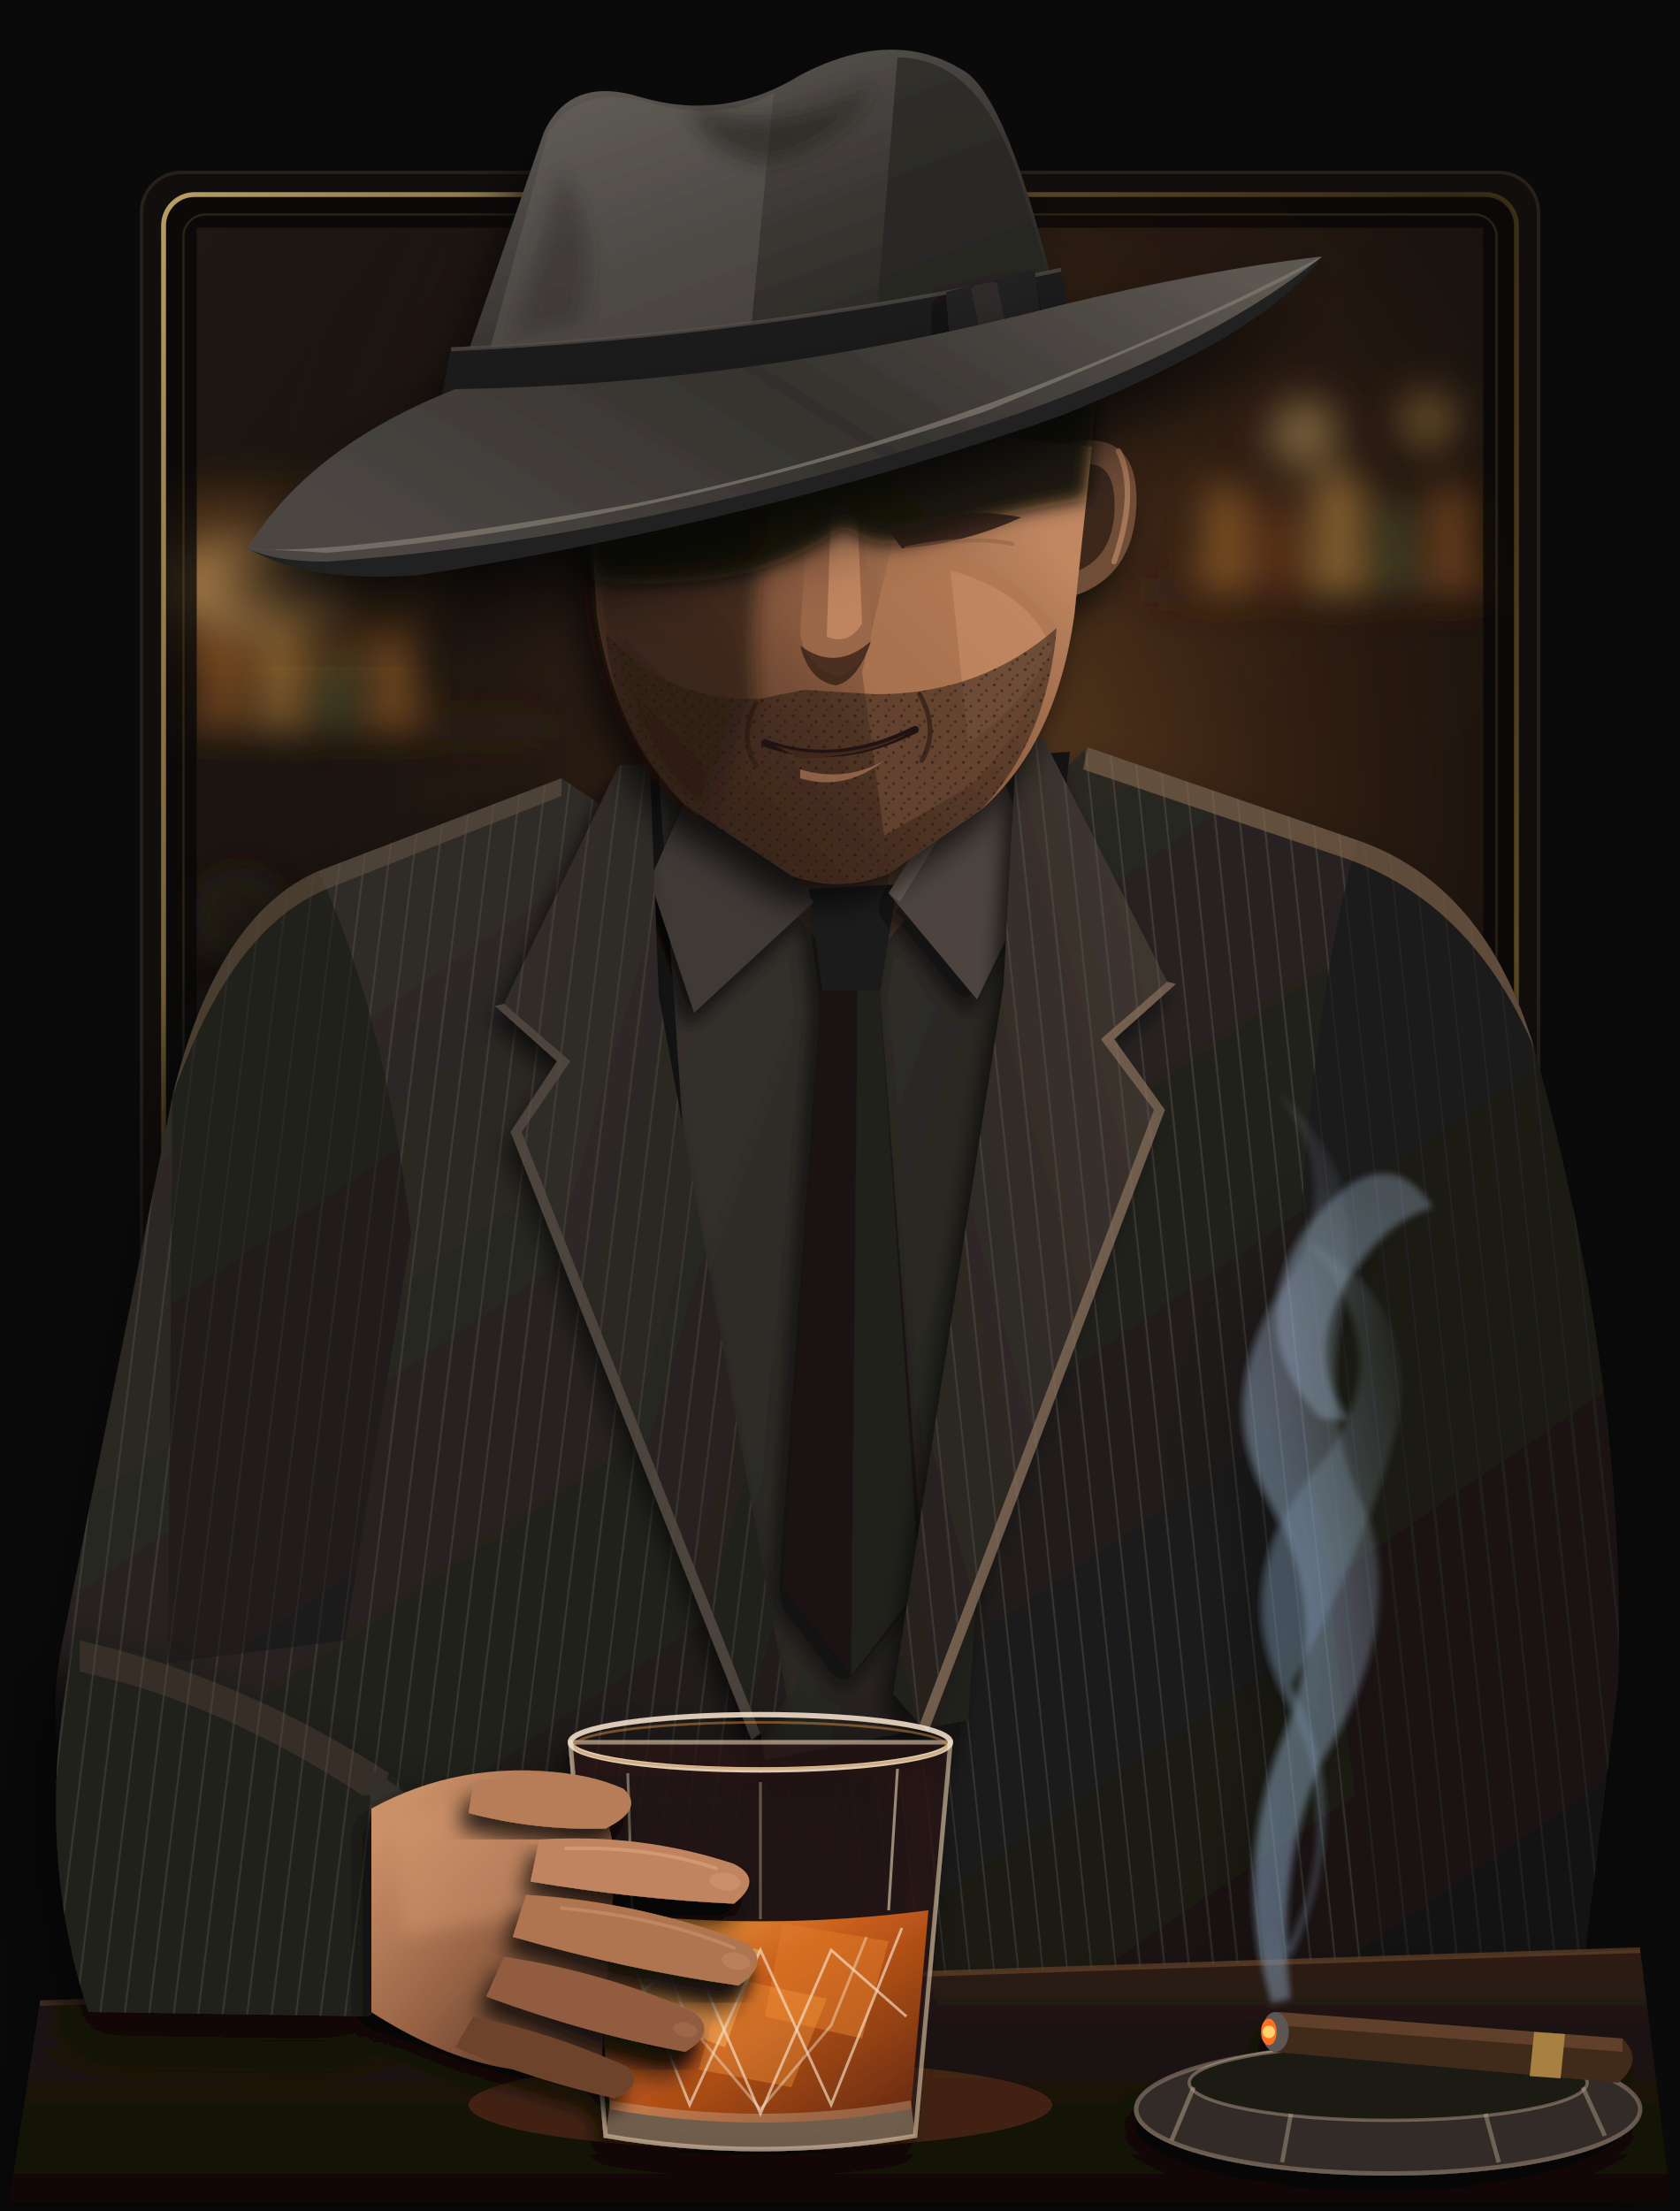
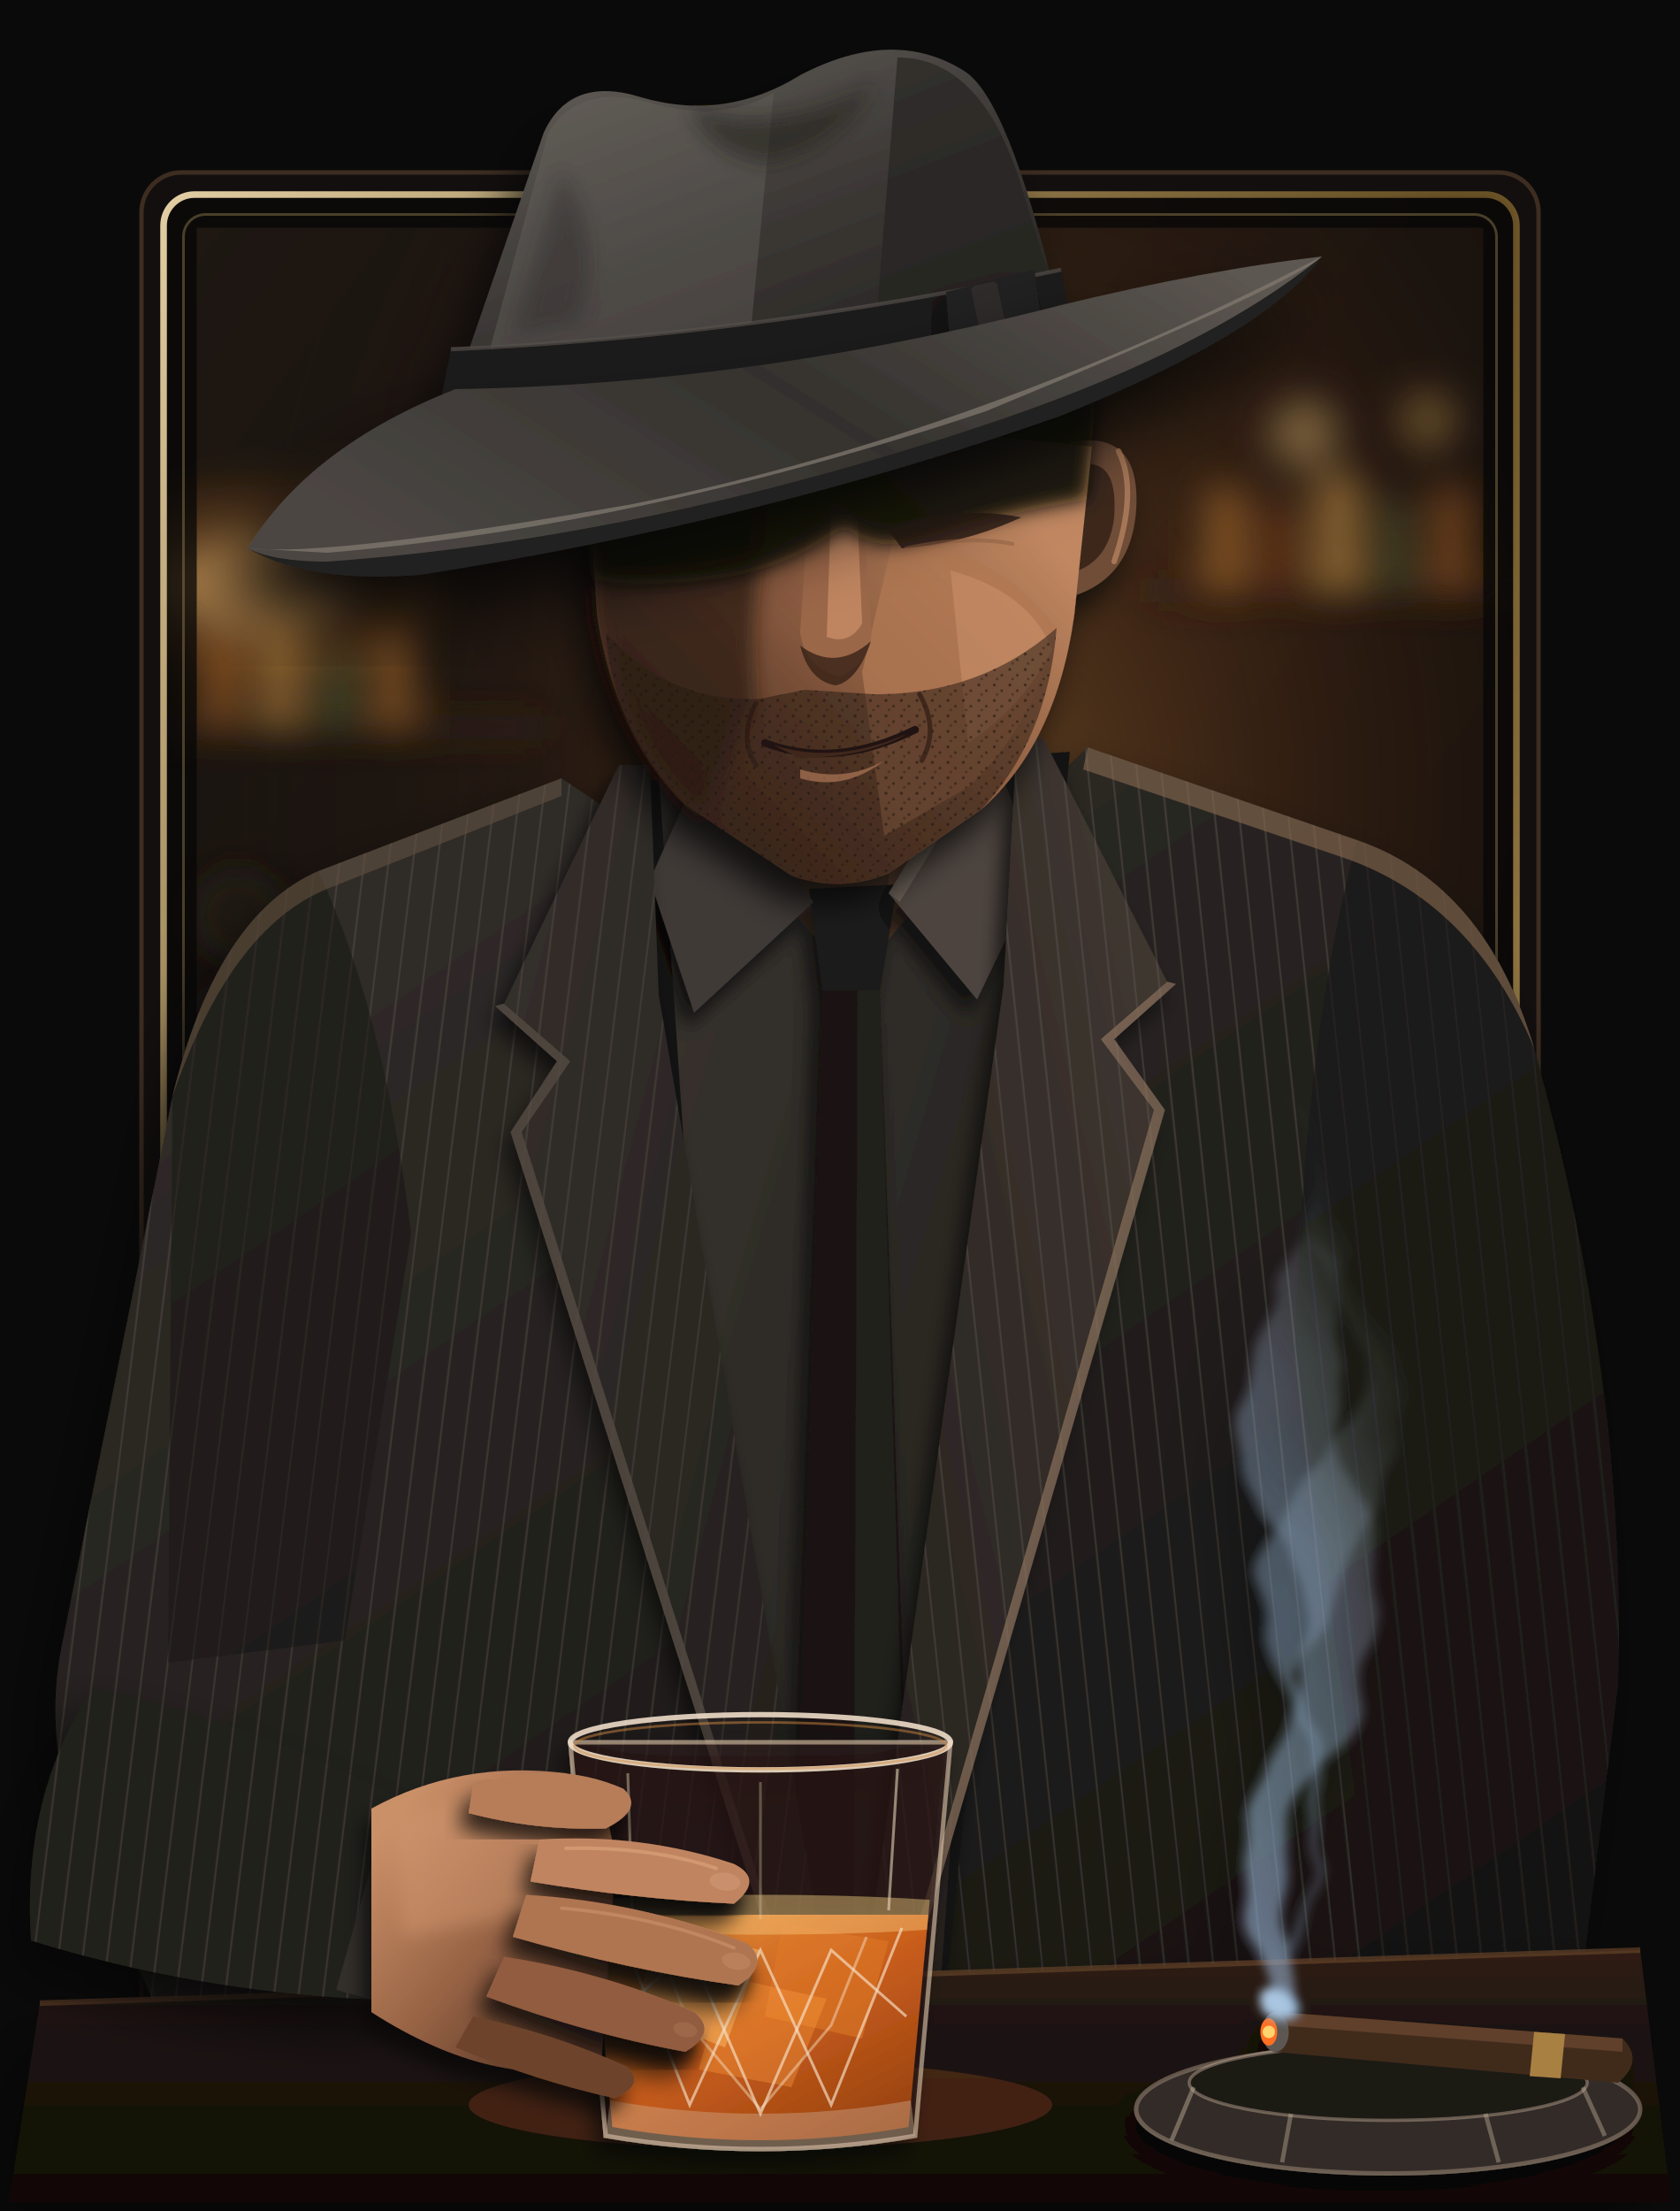
<svg xmlns="http://www.w3.org/2000/svg" viewBox="0 0 760 1000" width="760" height="1000" role="img" aria-labelledby="title desc">
  <defs>
    <filter id="paperGrain" x="0%" y="0%" width="100%" height="100%">
      <feTurbulence type="fractalNoise" baseFrequency="0.78" numOctaves="3" seed="14" result="noise" />
      <feColorMatrix in="noise" type="matrix" values="         0.16 0 0 0 0.84         0 0.16 0 0 0.82         0 0 0.16 0 0.79         0 0 0 0.08 0" result="cardNoise" />
      <feComposite in="cardNoise" in2="SourceGraphic" operator="atop" result="textured" />
      <feBlend in="SourceGraphic" in2="textured" mode="multiply" />
    </filter>
    <filter id="shadowLayerBack" x="-20%" y="-20%" width="145%" height="145%">
      <feDropShadow dx="-8" dy="14" stdDeviation="12" flood-color="#020101" flood-opacity="0.86" />
    </filter>
    <filter id="shadowLayerMid" x="-18%" y="-18%" width="140%" height="140%">
      <feDropShadow dx="-6" dy="10" stdDeviation="7.5" flood-color="#040202" flood-opacity="0.82" />
    </filter>
    <filter id="shadowLayerCrisp" x="-15%" y="-15%" width="134%" height="134%">
      <feDropShadow dx="-4" dy="7" stdDeviation="4.5" flood-color="#050303" flood-opacity="0.76" />
    </filter>
    <filter id="shadowPopOut" x="-24%" y="-24%" width="152%" height="152%">
      <feDropShadow dx="-12" dy="20" stdDeviation="16" flood-color="#000000" flood-opacity="0.94" />
    </filter>
    <filter id="softBokeh" x="-30%" y="-30%" width="160%" height="160%">
      <feGaussianBlur stdDeviation="9" />
    </filter>
    <filter id="softShadowBlur" x="-25%" y="-25%" width="150%" height="150%">
      <feGaussianBlur stdDeviation="4" />
    </filter>
-     <filter id="smokePaperBlur" x="-20%" y="-20%" width="140%" height="140%">
-       <feGaussianBlur stdDeviation="1.4" />
+     <filter id="smokeFluid" x="-35%" y="-20%" width="170%" height="140%">
+       <feTurbulence type="fractalNoise" baseFrequency="0.015 0.025" numOctaves="2" seed="5" result="turb">
+         <animate attributeName="baseFrequency" values="0.014 0.024;0.019 0.032;0.014 0.024" dur="6s" repeatCount="indefinite" />
+       </feTurbulence>
+       <feDisplacementMap in="SourceGraphic" in2="turb" scale="22" xChannelSelector="R" yChannelSelector="G" result="warped" />
+       <feGaussianBlur in="warped" stdDeviation="2.1" />
    </filter>
    <linearGradient id="bgWallGrad" x1="0%" y1="0%" x2="100%" y2="100%">
      <stop offset="0%" stop-color="#19110c" />
      <stop offset="50%" stop-color="#110b08" />
      <stop offset="100%" stop-color="#070504" />
    </linearGradient>
    <radialGradient id="amberGlow" cx="62%" cy="32%" r="60%">
      <stop offset="0%" stop-color="#dc8836" stop-opacity="0.34" />
      <stop offset="50%" stop-color="#7c3e14" stop-opacity="0.16" />
      <stop offset="100%" stop-color="#0b0705" stop-opacity="0" />
    </radialGradient>
    <linearGradient id="frameGoldGrad" x1="0%" y1="0%" x2="100%" y2="100%">
-       <stop offset="0%" stop-color="#e8c67a" stop-opacity="0.78" />
-       <stop offset="48%" stop-color="#8a6723" stop-opacity="0.32" />
-       <stop offset="100%" stop-color="#d4a84f" stop-opacity="0.72" />
+       <stop offset="0%" stop-color="#f5dfb0" stop-opacity="0.92" />
+       <stop offset="48%" stop-color="#b38936" stop-opacity="0.52" />
+       <stop offset="100%" stop-color="#e8c67a" stop-opacity="0.88" />
    </linearGradient>
    <linearGradient id="suitBaseGrad" x1="18%" y1="8%" x2="88%" y2="92%">
      <stop offset="0%" stop-color="#2c2723" />
      <stop offset="45%" stop-color="#1f1c19" />
      <stop offset="100%" stop-color="#110f0d" />
    </linearGradient>
    <linearGradient id="lapelLeftGrad" x1="0%" y1="0%" x2="100%" y2="100%">
      <stop offset="0%" stop-color="#312b27" />
      <stop offset="100%" stop-color="#1b1815" />
    </linearGradient>
    <linearGradient id="lapelRightGrad" x1="100%" y1="0%" x2="0%" y2="100%">
      <stop offset="0%" stop-color="#3d342e" />
      <stop offset="100%" stop-color="#1e1a17" />
    </linearGradient>
    <linearGradient id="shirtGrad" x1="0%" y1="0%" x2="100%" y2="100%">
      <stop offset="0%" stop-color="#34302b" />
      <stop offset="100%" stop-color="#1c1916" />
    </linearGradient>
    <linearGradient id="skinLightGrad" x1="88%" y1="22%" x2="14%" y2="88%">
      <stop offset="0%" stop-color="#be845d" />
      <stop offset="45%" stop-color="#8a593c" />
      <stop offset="100%" stop-color="#362015" />
    </linearGradient>
    <linearGradient id="handLightGrad" x1="15%" y1="10%" x2="90%" y2="90%">
      <stop offset="0%" stop-color="#c98d64" />
      <stop offset="50%" stop-color="#966041" />
      <stop offset="100%" stop-color="#4e2e1d" />
    </linearGradient>
    <linearGradient id="fedoraCrownGrad" x1="18%" y1="0%" x2="86%" y2="100%">
      <stop offset="0%" stop-color="#5f5a55" />
      <stop offset="48%" stop-color="#383431" />
      <stop offset="100%" stop-color="#1d1b19" />
    </linearGradient>
    <linearGradient id="fedoraBrimTopGrad" x1="0%" y1="65%" x2="100%" y2="20%">
      <stop offset="0%" stop-color="#47423e" />
      <stop offset="50%" stop-color="#2f2c29" />
      <stop offset="100%" stop-color="#59534d" />
    </linearGradient>
    <linearGradient id="whiskeyLiquidGrad" x1="0%" y1="0%" x2="100%" y2="100%">
      <stop offset="0%" stop-color="#f7b04f" />
      <stop offset="42%" stop-color="#c75914" />
      <stop offset="100%" stop-color="#5c2007" />
    </linearGradient>
    <linearGradient id="tableWoodGrad" x1="0%" y1="0%" x2="0%" y2="100%">
      <stop offset="0%" stop-color="#2b190f" />
      <stop offset="32%" stop-color="#180e08" />
      <stop offset="100%" stop-color="#090503" />
    </linearGradient>
-     <linearGradient id="smokeGradA" x1="0%" y1="100%" x2="55%" y2="0%">
-       <stop offset="0%" stop-color="#83a1c2" stop-opacity="0.52" />
-       <stop offset="55%" stop-color="#9cb7d4" stop-opacity="0.34" />
-       <stop offset="100%" stop-color="#bdd1e8" stop-opacity="0.06" />
-     </linearGradient>
-     <linearGradient id="smokeGradB" x1="10%" y1="100%" x2="80%" y2="0%">
-       <stop offset="0%" stop-color="#6c8aa9" stop-opacity="0.42" />
-       <stop offset="65%" stop-color="#8ea8c4" stop-opacity="0.24" />
-       <stop offset="100%" stop-color="#b5cae0" stop-opacity="0.04" />
+     <linearGradient id="smokeGradA" x1="0%" y1="100%" x2="40%" y2="0%">
+       <stop offset="0%" stop-color="#9ab8d9" stop-opacity="0.62" />
+       <stop offset="45%" stop-color="#8caac9" stop-opacity="0.38" />
+       <stop offset="85%" stop-color="#b5cce6" stop-opacity="0.14" />
+       <stop offset="100%" stop-color="#cde0f5" stop-opacity="0" />
+     </linearGradient>
+     <linearGradient id="smokeGradB" x1="10%" y1="100%" x2="70%" y2="0%">
+       <stop offset="0%" stop-color="#7796b8" stop-opacity="0.48" />
+       <stop offset="55%" stop-color="#93afc9" stop-opacity="0.28" />
+       <stop offset="100%" stop-color="#bfd3ea" stop-opacity="0" />
    </linearGradient>
    <pattern id="pinstripesLeft" width="11" height="40" patternUnits="userSpaceOnUse" patternTransform="rotate(7)">
      <line x1="2" y1="0" x2="2" y2="40" stroke="#7e756c" stroke-width="0.95" stroke-opacity="0.22" />
    </pattern>
    <pattern id="pinstripesRight" width="11" height="40" patternUnits="userSpaceOnUse" patternTransform="rotate(-6)">
      <line x1="2" y1="0" x2="2" y2="40" stroke="#7e756c" stroke-width="0.95" stroke-opacity="0.24" />
    </pattern>
    <pattern id="stubbleDots" width="7" height="7" patternUnits="userSpaceOnUse">
      <circle cx="1.8" cy="1.8" r="0.7" fill="#170e09" opacity="0.52" />
      <circle cx="5.2" cy="4.4" r="0.65" fill="#120b07" opacity="0.46" />
      <circle cx="3.1" cy="6.1" r="0.6" fill="#1c110b" opacity="0.4" />
    </pattern>
    <clipPath id="shadowboxClip">
      <rect x="74" y="88" width="612" height="842" rx="14" />
    </clipPath>
+     <clipPath id="glassInteriorClip">
+       <path d="M261,791 L427,791 L411,962 Q344,974 277,962 Z" />
+     </clipPath>
  </defs>
  <rect x="0" y="0" width="760" height="1000" fill="#050404" />
-   <rect x="64" y="78" width="632" height="862" rx="18" fill="#0b0807" stroke="#241b14" stroke-width="1.5" />
+   <rect x="64" y="78" width="632" height="862" rx="18" fill="#0d0908" stroke="#38281c" stroke-width="2" />
  <g id="layer-backdrop" clip-path="url(#shadowboxClip)">
    <rect x="74" y="88" width="612" height="842" fill="url(#bgWallGrad)" />
    <rect x="74" y="88" width="612" height="842" fill="url(#amberGlow)" />
    <g filter="url(#softBokeh)" opacity="0.86">
      <ellipse cx="116" cy="264" rx="42" ry="22" fill="#f7ca7e" opacity="0.72" />
      <ellipse cx="116" cy="264" rx="82" ry="44" fill="#c97122" opacity="0.3" />
      <rect x="70" y="324" width="175" height="10" fill="#2c1a0e" />
      <rect x="92" y="288" width="16" height="38" rx="3" fill="#b86b24" opacity="0.7" />
      <rect x="118" y="280" width="18" height="46" rx="4" fill="#d99a44" opacity="0.65" />
      <rect x="146" y="294" width="14" height="32" rx="3" fill="#5e7238" opacity="0.6" />
      <rect x="170" y="286" width="16" height="40" rx="3" fill="#c97c2b" opacity="0.65" />
      <rect x="520" y="262" width="175" height="10" fill="#2b190d" />
      <rect x="546" y="220" width="17" height="44" rx="4" fill="#c97c2d" opacity="0.65" />
      <rect x="572" y="228" width="15" height="36" rx="3" fill="#823b16" opacity="0.7" />
      <rect x="596" y="214" width="19" height="50" rx="4" fill="#e0a64b" opacity="0.65" />
      <rect x="624" y="226" width="14" height="38" rx="3" fill="#5d703b" opacity="0.55" />
      <rect x="648" y="220" width="17" height="44" rx="4" fill="#ba6a22" opacity="0.6" />
      <circle cx="590" cy="196" r="16" fill="#f5c97a" opacity="0.45" />
      <circle cx="646" cy="190" r="13" fill="#f0b65c" opacity="0.4" />
      <circle cx="158" cy="230" r="15" fill="#eb9f44" opacity="0.34" />
    </g>
    <path d="M64,504 Q82,442 108,440 Q130,440 138,476 L154,572 L64,572 Z" fill="#17100b" opacity="0.82" filter="url(#softBokeh)" />
    <circle cx="108" cy="414" r="22" fill="#1a120d" opacity="0.82" filter="url(#softBokeh)" />
    <rect x="74" y="88" width="612" height="842" rx="14" fill="none" stroke="#000000" stroke-width="30" opacity="0.76" />
  </g>
-   <rect x="74" y="88" width="612" height="842" rx="14" fill="none" stroke="url(#frameGoldGrad)" stroke-width="2.2" />
-   <rect x="83" y="97" width="594" height="824" rx="10" fill="none" stroke="#d4a84f" stroke-opacity="0.16" stroke-width="1" />
+   <rect x="74" y="88" width="612" height="842" rx="14" fill="none" stroke="url(#frameGoldGrad)" stroke-width="3" />
+   <rect x="83" y="97" width="594" height="824" rx="10" fill="none" stroke="#e8c67a" stroke-opacity="0.28" stroke-width="1.2" />
  <g id="layer-jacket" filter="url(#shadowLayerBack)">
    <path d="M254,352 L144,394 Q98,414 78,496 L28,744 Q18,794 42,844 L76,920 L712,924 L732,762 Q736,626 694,474 Q672,400 614,380 L492,338 L384,440 Z" fill="url(#suitBaseGrad)" />
    <path d="M254,352 L144,394 Q98,414 78,496 L28,744 Q18,794 42,844 L76,920 L380,920 L384,440 Z" fill="url(#pinstripesLeft)" />
    <path d="M384,440 L492,338 L614,380 Q672,400 694,474 Q736,626 732,762 L712,924 L380,920 Z" fill="url(#pinstripesRight)" />
    <path d="M144,394 Q174,458 186,558 L156,742 L76,752 L78,496 Q98,414 144,394 Z" fill="#141210" opacity="0.52" />
    <path d="M614,380 Q590,468 586,608 L624,894 L712,924 L732,762 Q736,626 694,474 Q672,400 614,380 Z" fill="#110f0d" opacity="0.58" />
    <path d="M254,352 L144,394 Q98,414 78,496 Q104,420 148,402 L254,360 Z" fill="#634f3d" opacity="0.55" />
    <path d="M492,338 L614,380 Q672,400 694,474 Q666,408 608,388 L490,348 Z" fill="#82654b" opacity="0.62" />
  </g>
  <g id="layer-shirt-neck" filter="url(#shadowLayerMid)">
-     <polygon points="282,354 484,340 434,786 352,806" fill="#0f0d0c" />
-     <path d="M298,350 L466,340 L438,778 L346,796 L314,586 Z" fill="url(#shirtGrad)" />
+     <polygon points="282,354 484,340 426,920 356,920" fill="#0f0d0c" />
+     <path d="M298,350 L466,340 L424,918 L354,918 L314,586 Z" fill="url(#shirtGrad)" />
    <path d="M326,288 L444,284 L448,370 L386,444 L322,370 Z" fill="#4f3526" />
    <path d="M326,288 L444,284 L444,354 Q388,392 324,350 Z" fill="#20140e" opacity="0.74" />
    <path d="M408,334 L440,316 L442,368 L400,418 Z" fill="#7c543c" opacity="0.62" />
    <g filter="url(#shadowLayerCrisp)">
      <path d="M366,402 L406,400 L398,448 L372,448 Z" fill="#171514" />
-       <path d="M372,448 L398,448 L418,718 L385,758 L354,718 Z" fill="#131110" />
-       <path d="M388,448 L398,448 L416,718 L385,758 Z" fill="#25221f" opacity="0.52" />
+       <path d="M372,448 L398,448 L414,916 L358,916 Z" fill="#131110" />
+       <path d="M388,448 L398,448 L412,916 L386,916 Z" fill="#25221f" opacity="0.52" />
    </g>
    <path d="M320,340 L368,408 L314,458 L294,398 Z" fill="#3a3631" filter="url(#shadowLayerCrisp)" />
    <path d="M446,332 L470,394 L442,452 L402,404 Z" fill="#48413a" filter="url(#shadowLayerCrisp)" />
    <path d="M446,332 L402,404 L407,408 L450,338 Z" fill="#72675b" opacity="0.65" />
  </g>
  <g id="layer-lapels" filter="url(#shadowLayerCrisp)">
-     <path d="M280,346 L228,454 L258,480 L236,512 L344,784 L356,768 L298,450 L294,346 Z" fill="url(#lapelLeftGrad)" />
-     <path d="M280,346 L228,454 L258,480 L236,512 L344,784 L356,768 L298,450 L294,346 Z" fill="url(#pinstripesLeft)" opacity="0.85" />
-     <path d="M228,454 L258,480 L236,512 L344,784 L340,787 L231,512 L252,480 L224,455 Z" fill="#63574c" opacity="0.55" />
-     <path d="M472,334 L528,444 L498,470 L522,502 L416,780 L404,766 L454,446 L460,334 Z" fill="url(#lapelRightGrad)" />
-     <path d="M472,334 L528,444 L498,470 L522,502 L416,780 L404,766 L454,446 L460,334 Z" fill="url(#pinstripesRight)" opacity="0.9" />
-     <path d="M528,444 L498,470 L522,502 L416,780 L420,783 L527,502 L504,470 L532,445 Z" fill="#8f755d" opacity="0.65" />
-   </g>
-   <g id="layer-face" filter="url(#shadowLayerMid)">
-     <path d="M484,200 Q516,194 514,230 Q512,262 484,270 L476,226 Z" fill="#6c4833" />
-     <path d="M490,210 Q506,208 504,234 Q502,252 488,258 Z" fill="#281810" opacity="0.78" />
-     <path d="M506,204 Q515,222 504,254" fill="none" stroke="#b98360" stroke-width="2.5" stroke-linecap="round" opacity="0.72" />
-     <path d="M266,214 L270,278 Q278,332 310,364 L358,396 Q380,404 402,395 L444,366 Q478,336 486,278 L494,202 L382,190 Z" fill="url(#skinLightGrad)" />
-     <path d="M404,244 Q454,250 478,284 Q468,328 438,356 L400,378 L390,304 Z" fill="#ae7550" opacity="0.78" />
-     <path d="M430,258 Q466,268 476,294 Q462,320 438,336 Z" fill="#c98e65" opacity="0.54" />
-     <path d="M266,214 L350,216 Q338,274 342,318 L318,370 Q280,338 270,278 Z" fill="#27170f" opacity="0.72" filter="url(#softShadowBlur)" />
-     <path d="M366,224 Q380,222 390,228 L394,282 Q396,298 380,306 Q364,302 362,286 Z" fill="#996444" />
-     <path d="M376,228 Q384,228 388,236 L390,282 Q384,292 374,288 Z" fill="#c78b63" opacity="0.78" />
-     <path d="M362,292 Q378,304 394,290 Q388,308 378,310 Q366,308 362,292 Z" fill="#2e1b11" opacity="0.78" />
-     <path d="M274,286 Q302,318 344,316 L364,312 L396,314 Q444,314 478,284 Q474,334 444,366 L402,395 Q380,404 358,396 L310,364 Q278,334 274,286 Z" fill="#25160f" opacity="0.54" />
-     <path d="M274,286 Q302,318 344,316 L364,312 L396,314 Q444,314 478,284 Q474,334 444,366 L402,395 Q380,404 358,396 L310,364 Q278,334 274,286 Z" fill="url(#stubbleDots)" />
-     <path d="M346,336 Q378,348 414,330" fill="none" stroke="#1c100a" stroke-width="3.4" stroke-linecap="round" />
-     <path d="M350,337 Q378,346 410,332 Q394,342 362,343 Z" fill="#3b2015" />
-     <path d="M362,348 Q382,354 400,344 Q382,358 362,352 Z" fill="#a87050" opacity="0.72" />
-     <path d="M416,314 Q425,330 417,344" fill="none" stroke="#29170f" stroke-width="2.2" stroke-linecap="round" opacity="0.68" />
-     <path d="M342,318 Q334,334 342,346" fill="none" stroke="#24140d" stroke-width="2.2" stroke-linecap="round" opacity="0.62" />
-     <path d="M260,204 L496,174 L492,226 Q454,232 424,242 Q396,252 382,238 Q356,258 322,262 Q288,266 268,262 Z" fill="#0d0806" opacity="0.92" filter="url(#softShadowBlur)" />
-     <path d="M402,240 Q432,228 462,234 Q436,246 408,248 Z" fill="#21130c" opacity="0.82" />
-     <path d="M410,248 Q438,242 458,246" fill="none" stroke="#8c5a3d" stroke-width="1.8" stroke-linecap="round" opacity="0.5" />
-   </g>
-   <g id="layer-fedora">
-     <g filter="url(#shadowLayerBack)">
-       <path d="M206,176 L246,60 Q258,34 290,44 Q328,55 362,34 Q404,12 436,32 Q456,44 478,136 Q344,174 206,176 Z" fill="url(#fedoraCrownGrad)" />
-       <path d="M248,60 Q262,38 292,46 Q326,56 350,42 L340,146 L220,164 Z" fill="#635e59" opacity="0.44" />
-       <path d="M312,48 Q350,62 396,38 Q380,68 346,74 Q320,70 312,48 Z" fill="#1e1b19" opacity="0.58" filter="url(#softShadowBlur)" />
-       <path d="M254,78 Q274,108 262,146 L232,152 Z" fill="#211e1c" opacity="0.38" filter="url(#softShadowBlur)" />
-       <path d="M406,26 Q444,26 462,84 L478,136 L396,150 Z" fill="#201d1b" opacity="0.65" />
-       <path d="M204,158 Q340,152 480,122 L486,154 Q344,184 198,188 Z" fill="#151313" />
-       <path d="M204,158 Q340,152 480,122" fill="none" stroke="#524c47" stroke-width="1.8" opacity="0.65" />
-       <path d="M428,132 L468,122 L472,152 L430,162 Z" fill="#1f1c1b" filter="url(#shadowLayerCrisp)" />
-       <rect x="442" y="128" width="12" height="30" rx="2" transform="rotate(-12 448 143)" fill="#2b2725" />
-     </g>
-     <g filter="url(#shadowPopOut)">
-       <path d="M112,248 Q216,250 342,218 Q480,184 598,116 Q574,150 480,188 Q344,236 190,260 Q140,264 112,248 Z" fill="#1e1c1a" />
-       <path d="M112,248 Q140,202 206,176 Q340,174 480,138 Q546,122 598,116 Q544,160 440,194 Q288,244 148,254 Q124,254 112,248 Z" fill="url(#fedoraBrimTopGrad)" />
-       <path d="M112,248 Q150,252 286,228 Q444,196 598,116 Q584,129 446,186 Q290,238 148,250 Z" fill="#7f776e" opacity="0.72" />
-     </g>
-   </g>
-   <g id="layer-foreground" filter="url(#shadowPopOut)">
+     <path d="M280,346 L228,454 L258,480 L236,512 L364,916 L378,916 L298,450 L294,346 Z" fill="url(#lapelLeftGrad)" />
+     <path d="M280,346 L228,454 L258,480 L236,512 L364,916 L378,916 L298,450 L294,346 Z" fill="url(#pinstripesLeft)" opacity="0.85" />
+     <path d="M228,454 L258,480 L236,512 L364,916 L360,916 L231,512 L252,480 L224,455 Z" fill="#63574c" opacity="0.55" />
+     <path d="M472,334 L528,444 L498,470 L522,502 L402,916 L388,916 L454,446 L460,334 Z" fill="url(#lapelRightGrad)" />
+     <path d="M472,334 L528,444 L498,470 L522,502 L402,916 L388,916 L454,446 L460,334 Z" fill="url(#pinstripesRight)" opacity="0.9" />
+     <path d="M528,444 L498,470 L522,502 L402,916 L406,916 L527,502 L504,470 L532,445 Z" fill="#8f755d" opacity="0.65" />
+   </g>
+   <g id="head-and-hat">
+     <animateTransform attributeName="transform" type="translate" values="0 0; 0 0; 0 -8; 0 -9.5; 0 -8; 0 0; 0 0" keyTimes="0; 0.25; 0.44; 0.53; 0.61; 0.80; 1" dur="7.2s" repeatCount="indefinite" calcMode="spline" keySplines="0 0 1 1; 0.42 0 0.58 1; 0.42 0 0.58 1; 0.42 0 0.58 1; 0.42 0 0.58 1; 0 0 1 1" />
+     <animateTransform attributeName="transform" additive="sum" type="rotate" values="0 382 360; 0 382 360; -3.2 382 360; -3.8 382 360; -3.2 382 360; 0 382 360; 0 382 360" keyTimes="0; 0.25; 0.44; 0.53; 0.61; 0.80; 1" dur="7.2s" repeatCount="indefinite" calcMode="spline" keySplines="0 0 1 1; 0.42 0 0.58 1; 0.42 0 0.58 1; 0.42 0 0.58 1; 0.42 0 0.58 1; 0 0 1 1" />
+     <g id="layer-face" filter="url(#shadowLayerMid)">
+       <path d="M484,200 Q516,194 514,230 Q512,262 484,270 L476,226 Z" fill="#6c4833" />
+       <path d="M490,210 Q506,208 504,234 Q502,252 488,258 Z" fill="#281810" opacity="0.78" />
+       <path d="M506,204 Q515,222 504,254" fill="none" stroke="#b98360" stroke-width="2.5" stroke-linecap="round" opacity="0.72" />
+       <path d="M266,214 L270,278 Q278,332 310,364 L358,396 Q380,404 402,395 L444,366 Q478,336 486,278 L494,202 L382,190 Z" fill="url(#skinLightGrad)" />
+       <path d="M404,244 Q454,250 478,284 Q468,328 438,356 L400,378 L390,304 Z" fill="#ae7550" opacity="0.78" />
+       <path d="M430,258 Q466,268 476,294 Q462,320 438,336 Z" fill="#c98e65" opacity="0.54" />
+       <path d="M266,214 L350,216 Q338,274 342,318 L318,370 Q280,338 270,278 Z" fill="#27170f" opacity="0.72" filter="url(#softShadowBlur)" />
+       <path d="M366,224 Q380,222 390,228 L394,282 Q396,298 380,306 Q364,302 362,286 Z" fill="#996444" />
+       <path d="M376,228 Q384,228 388,236 L390,282 Q384,292 374,288 Z" fill="#c78b63" opacity="0.78" />
+       <path d="M362,292 Q378,304 394,290 Q388,308 378,310 Q366,308 362,292 Z" fill="#2e1b11" opacity="0.78" />
+       <path d="M274,286 Q302,318 344,316 L364,312 L396,314 Q444,314 478,284 Q474,334 444,366 L402,395 Q380,404 358,396 L310,364 Q278,334 274,286 Z" fill="#25160f" opacity="0.54" />
+       <path d="M274,286 Q302,318 344,316 L364,312 L396,314 Q444,314 478,284 Q474,334 444,366 L402,395 Q380,404 358,396 L310,364 Q278,334 274,286 Z" fill="url(#stubbleDots)" />
+       <path d="M346,336 Q378,348 414,330" fill="none" stroke="#1c100a" stroke-width="3.4" stroke-linecap="round" />
+       <path d="M350,337 Q378,346 410,332 Q394,342 362,343 Z" fill="#3b2015" />
+       <path d="M362,348 Q382,354 400,344 Q382,358 362,352 Z" fill="#a87050" opacity="0.72" />
+       <path d="M416,314 Q425,330 417,344" fill="none" stroke="#29170f" stroke-width="2.2" stroke-linecap="round" opacity="0.68" />
+       <path d="M342,318 Q334,334 342,346" fill="none" stroke="#24140d" stroke-width="2.2" stroke-linecap="round" opacity="0.62" />
+       <path d="M260,204 L496,174 L492,226 Q454,232 424,242 Q396,252 382,238 Q356,258 322,262 Q288,266 268,262 Z" fill="#0d0806" opacity="0.92" filter="url(#softShadowBlur)" />
+       <path d="M402,240 Q432,228 462,234 Q436,246 408,248 Z" fill="#21130c" opacity="0.82" />
+       <path d="M410,248 Q438,242 458,246" fill="none" stroke="#8c5a3d" stroke-width="1.8" stroke-linecap="round" opacity="0.5" />
+     </g>
+     <g id="layer-fedora">
+       <g filter="url(#shadowLayerBack)">
+         <path d="M206,176 L246,60 Q258,34 290,44 Q328,55 362,34 Q404,12 436,32 Q456,44 478,136 Q344,174 206,176 Z" fill="url(#fedoraCrownGrad)" />
+         <path d="M248,60 Q262,38 292,46 Q326,56 350,42 L340,146 L220,164 Z" fill="#635e59" opacity="0.44" />
+         <path d="M312,48 Q350,62 396,38 Q380,68 346,74 Q320,70 312,48 Z" fill="#1e1b19" opacity="0.58" filter="url(#softShadowBlur)" />
+         <path d="M254,78 Q274,108 262,146 L232,152 Z" fill="#211e1c" opacity="0.38" filter="url(#softShadowBlur)" />
+         <path d="M406,26 Q444,26 462,84 L478,136 L396,150 Z" fill="#201d1b" opacity="0.65" />
+         <path d="M204,158 Q340,152 480,122 L486,154 Q344,184 198,188 Z" fill="#151313" />
+         <path d="M204,158 Q340,152 480,122" fill="none" stroke="#524c47" stroke-width="1.8" opacity="0.65" />
+         <path d="M428,132 L468,122 L472,152 L430,162 Z" fill="#1f1c1b" filter="url(#shadowLayerCrisp)" />
+         <rect x="442" y="128" width="12" height="30" rx="2" transform="rotate(-12 448 143)" fill="#2b2725" />
+       </g>
+       <g filter="url(#shadowPopOut)">
+         <path d="M112,248 Q216,250 342,218 Q480,184 598,116 Q574,150 480,188 Q344,236 190,260 Q140,264 112,248 Z" fill="#1e1c1a" />
+         <path d="M112,248 Q140,202 206,176 Q340,174 480,138 Q546,122 598,116 Q544,160 440,194 Q288,244 148,254 Q124,254 112,248 Z" fill="url(#fedoraBrimTopGrad)" />
+         <path d="M112,248 Q150,252 286,228 Q444,196 598,116 Q584,129 446,186 Q290,238 148,250 Z" fill="#7f776e" opacity="0.72" />
+       </g>
+     </g>
+   </g>
+   <g id="layer-table-smoke" filter="url(#shadowPopOut)">
    <path d="M18,906 L742,882 L756,996 L4,996 Z" fill="url(#tableWoodGrad)" />
-     <ellipse cx="344" cy="952" rx="132" ry="20" fill="#8f4513" opacity="0.34" />
+     <ellipse cx="344" cy="952" rx="132" ry="20" fill="#8f4513" opacity="0.34">
+       <animate attributeName="opacity" values="0.34;0.34;0.06;0.05;0.06;0.34;0.34" keyTimes="0;0.25;0.44;0.53;0.61;0.80;1" dur="7.2s" repeatCount="indefinite" />
+     </ellipse>
    <line x1="18" y1="906" x2="742" y2="882" stroke="#613c24" stroke-width="2.5" opacity="0.68" />
-     <g filter="url(#shadowLayerBack)">
-       <path d="M34,740 Q106,756 176,802 Q196,818 192,866 Q188,904 166,912 L40,910 Q14,832 34,740 Z" fill="#1e1b18" />
-       <path d="M34,740 Q106,756 176,802 Q196,818 192,866 Q188,904 166,912 L40,910 Q14,832 34,740 Z" fill="url(#pinstripesLeft)" />
-       <path d="M36,742 Q108,758 176,802 Q172,812 164,812 Q100,770 36,756 Z" fill="#5e4b3a" opacity="0.32" />
-       <path d="M164,798 Q186,810 198,828 L194,904 L168,908 Q178,854 164,798 Z" fill="#2e2a25" />
-     </g>
-     <g id="whiskey-glass" filter="url(#shadowLayerCrisp)">
-       <path d="M258,788 L430,788 L414,966 Q344,978 274,966 Z" fill="#2b1910" fill-opacity="0.56" stroke="#dfc7ad" stroke-opacity="0.58" stroke-width="2" />
-       <path d="M268,864 Q344,874 420,864 L412,954 Q344,966 276,954 Z" fill="url(#whiskeyLiquidGrad)" />
-       <polygon points="300,872 344,882 328,926 286,910" fill="#ffd282" opacity="0.42" />
-       <polygon points="354,870 402,878 390,922 346,912" fill="#de7624" opacity="0.55" />
-       <polygon points="328,894 374,904 358,944 316,936" fill="#ff9e3d" opacity="0.34" />
-       <path d="M276,950 Q344,962 412,950 L414,966 Q344,978 274,966 Z" fill="#d4bca2" fill-opacity="0.36" />
-       <g stroke="#f7e2c8" stroke-opacity="0.65" stroke-width="1.25" fill="none">
-         <polyline points="280,872 312,952 344,882 376,952 408,872" />
-         <polyline points="278,912 312,882 344,956 376,882 410,912" />
-         <polyline points="296,876 312,916 344,954 376,916 392,876" stroke-opacity="0.45" />
-         <line x1="284" y1="802" x2="286" y2="864" stroke-opacity="0.35" />
-         <line x1="344" y1="806" x2="344" y2="868" stroke-opacity="0.25" />
-         <line x1="406" y1="800" x2="402" y2="864" stroke-opacity="0.5" />
-       </g>
-       <ellipse cx="344" cy="788" rx="86" ry="12.5" fill="none" stroke="#f5e3cc" stroke-opacity="0.86" stroke-width="2.4" />
-       <ellipse cx="344" cy="789.5" rx="84" ry="10.5" fill="none" stroke="#d1863a" stroke-opacity="0.45" stroke-width="1.1" />
-     </g>
-     <g id="layer-hand" filter="url(#shadowLayerCrisp)">
-       <path d="M168,818 Q208,796 256,802 Q278,810 278,848 L272,934 Q224,946 168,910 Z" fill="url(#handLightGrad)" />
-       <path d="M178,824 Q216,808 254,816 L248,864 L182,876 Z" fill="#d1956c" opacity="0.48" filter="url(#softShadowBlur)" />
-       <path d="M214,808 Q250,795 282,809 Q292,818 274,827 Q242,828 212,820 Z" fill="#b57a55" filter="url(#shadowLayerCrisp)" />
-       <path d="M244,832 Q290,829 332,843 Q346,850 332,861 Q288,859 240,851 Z" fill="#be825c" filter="url(#shadowLayerCrisp)" />
-       <path d="M256,836 Q294,835 324,845" fill="none" stroke="#e0a57c" stroke-width="1.6" stroke-linecap="round" opacity="0.55" />
-       <ellipse cx="328" cy="851" rx="7" ry="4" transform="rotate(8 328 851)" fill="#d69c77" opacity="0.45" />
-       <path d="M238,857 Q290,860 338,879 Q349,888 334,898 Q284,891 232,876 Z" fill="#ad724e" filter="url(#shadowLayerCrisp)" />
-       <path d="M254,863 Q298,867 332,881" fill="none" stroke="#d4966e" stroke-width="1.5" stroke-linecap="round" opacity="0.5" />
-       <ellipse cx="333" cy="887" rx="6.5" ry="3.8" transform="rotate(10 333 887)" fill="#c98e69" opacity="0.4" />
-       <path d="M228,885 Q274,892 314,910 Q325,919 310,928 Q266,920 220,903 Z" fill="#8f593b" filter="url(#shadowLayerCrisp)" />
-       <ellipse cx="310" cy="918" rx="5.5" ry="3.3" transform="rotate(12 310 918)" fill="#b37855" opacity="0.35" />
-       <path d="M214,912 Q252,920 284,935 Q292,943 278,949 Q242,941 206,926 Z" fill="#693f28" />
-     </g>
    <g id="layer-cigar-ashtray" filter="url(#shadowLayerCrisp)">
      <ellipse cx="628" cy="954" rx="114" ry="29" fill="#2d2621" stroke="#8f7e6f" stroke-opacity="0.58" stroke-width="2" />
      <ellipse cx="628" cy="942" rx="90" ry="17" fill="#171310" stroke="#bfa994" stroke-opacity="0.45" stroke-width="1.5" />
      <line x1="540" y1="944" x2="530" y2="968" stroke="#c7b29c" stroke-opacity="0.45" stroke-width="2" />
      <line x1="584" y1="956" x2="580" y2="978" stroke="#c7b29c" stroke-opacity="0.4" stroke-width="2" />
      <line x1="672" y1="956" x2="678" y2="978" stroke="#c7b29c" stroke-opacity="0.4" stroke-width="2" />
      <line x1="716" y1="944" x2="726" y2="966" stroke="#c7b29c" stroke-opacity="0.4" stroke-width="2" />
      <path d="M578,910 L734,922 Q744,932 732,942 L576,928 Z" fill="#3b2518" />
      <path d="M578,910 L734,922 L734,928 L578,916 Z" fill="#6b452e" opacity="0.65" />
      <polygon points="694,919 708,920 706,940 692,939" fill="#a67d3d" />
      <ellipse cx="577" cy="919" rx="6" ry="9" fill="#59534f" />
-       <ellipse cx="574" cy="919" rx="3.5" ry="6" fill="#ff6b1f" />
-       <circle cx="574" cy="919" r="2.8" fill="#ffd269" />
-     </g>
-     <g id="layer-smoke" filter="url(#smokePaperBlur)">
+       <ellipse cx="574" cy="919" rx="3.8" ry="6.2" fill="#ff6b1f">
+         <animate attributeName="opacity" values="0.72;1;0.68;0.96;0.72" dur="3.4s" repeatCount="indefinite" />
+       </ellipse>
+       <circle cx="574" cy="919" r="2.8" fill="#ffd269">
+         <animate attributeName="r" values="2.3;3.6;2.5;3.3;2.3" dur="3.4s" repeatCount="indefinite" />
+       </circle>
+     </g>
+     <g id="layer-smoke" filter="url(#smokeFluid)">
      <path d="M575,906 Q558,844 580,788 Q604,732 574,678 Q548,632 582,580 Q610,536 578,494 Q620,532 608,586 Q596,638 618,684 Q636,734 598,796 Q576,846 584,904 Z" fill="url(#smokeGradA)" />
      <path d="M582,882 Q610,828 584,772 Q554,718 594,666 Q638,616 592,562 Q646,592 630,652 Q616,704 584,762 Q614,820 584,884 Z" fill="url(#smokeGradB)" />
-       <path d="M598,642 Q560,602 592,554 Q626,512 648,546 Q622,554 606,586 Q592,616 610,642 Z" fill="#a3bedb" opacity="0.32" />
+       <g>
+         <ellipse cx="575" cy="908" rx="9" ry="6" fill="#9ab8d9">
+           <animateMotion path="M0,0 C-14,-80 18,-155 -10,-235 C-30,-305 24,-370 -6,-440" dur="4.2s" repeatCount="indefinite" />
+           <animateTransform attributeName="transform" type="scale" values="0.45;0.95;1.55;2.2" dur="4.2s" repeatCount="indefinite" />
+           <animate attributeName="opacity" values="0;0.52;0.34;0.14;0" dur="4.2s" repeatCount="indefinite" />
+         </ellipse>
+         <ellipse cx="576" cy="908" rx="10" ry="7" fill="#89a8c9">
+           <animateMotion path="M0,0 C16,-75 -18,-150 14,-230 C32,-300 -18,-365 10,-435" dur="4.2s" begin="-1.4s" repeatCount="indefinite" />
+           <animateTransform attributeName="transform" type="scale" values="0.4;0.9;1.5;2.1" dur="4.2s" begin="-1.4s" repeatCount="indefinite" />
+           <animate attributeName="opacity" values="0;0.48;0.3;0.12;0" dur="4.2s" begin="-1.4s" repeatCount="indefinite" />
+         </ellipse>
+         <ellipse cx="574" cy="908" rx="8" ry="6" fill="#a8c4e0">
+           <animateMotion path="M0,0 C-10,-70 12,-145 -8,-220 C-22,-290 18,-355 -12,-425" dur="4.2s" begin="-2.8s" repeatCount="indefinite" />
+           <animateTransform attributeName="transform" type="scale" values="0.42;0.92;1.48;2.0" dur="4.2s" begin="-2.8s" repeatCount="indefinite" />
+           <animate attributeName="opacity" values="0;0.46;0.28;0.11;0" dur="4.2s" begin="-2.8s" repeatCount="indefinite" />
+         </ellipse>
+       </g>
+     </g>
+   </g>
+   <g id="layer-arm-drinking">
+     <g filter="url(#shadowLayerBack)">
+       <path d="M42.2,763.1 Q120.0,779.9 191.4,819.6 L167.5,904.3 Q88.1,900.6 14.0,877.7 Q9.7,812.1 42.2,763.1 Z" fill="#1e1b18">
+         <animate attributeName="d" values="             M42.2,763.1 Q120.0,779.9 191.4,819.6 L167.5,904.3 Q88.1,900.6 14.0,877.7 Q9.7,812.1 42.2,763.1 Z;             M42.2,763.1 Q120.0,779.9 191.4,819.6 L167.5,904.3 Q88.1,900.6 14.0,877.7 Q9.7,812.1 42.2,763.1 Z;             M24.9,714.6 Q77.2,524.8 152.5,341.9 L236.7,367.4 Q197.4,559.1 139.0,745.0 Q73.2,748.1 24.9,714.6 Z;             M24.9,714.6 Q77.2,524.8 152.5,341.9 L236.7,367.4 Q197.4,559.1 139.0,745.0 Q73.2,748.1 24.9,714.6 Z;             M24.9,714.6 Q77.2,524.8 152.5,341.9 L236.7,367.4 Q197.4,559.1 139.0,745.0 Q73.2,748.1 24.9,714.6 Z;             M42.2,763.1 Q120.0,779.9 191.4,819.6 L167.5,904.3 Q88.1,900.6 14.0,877.7 Q9.7,812.1 42.2,763.1 Z;             M42.2,763.1 Q120.0,779.9 191.4,819.6 L167.5,904.3 Q88.1,900.6 14.0,877.7 Q9.7,812.1 42.2,763.1 Z" keyTimes="0; 0.25; 0.44; 0.53; 0.61; 0.80; 1" dur="7.2s" repeatCount="indefinite" calcMode="spline" keySplines="0 0 1 1; 0.42 0 0.58 1; 0.42 0 0.58 1; 0.42 0 0.58 1; 0.42 0 0.58 1; 0 0 1 1" />
+       </path>
+       <path d="M42.2,763.1 Q120.0,779.9 191.4,819.6 L167.5,904.3 Q88.1,900.6 14.0,877.7 Q9.7,812.1 42.2,763.1 Z" fill="url(#pinstripesLeft)">
+         <animate attributeName="d" values="             M42.2,763.1 Q120.0,779.9 191.4,819.6 L167.5,904.3 Q88.1,900.6 14.0,877.7 Q9.7,812.1 42.2,763.1 Z;             M42.2,763.1 Q120.0,779.9 191.4,819.6 L167.5,904.3 Q88.1,900.6 14.0,877.7 Q9.7,812.1 42.2,763.1 Z;             M24.9,714.6 Q77.2,524.8 152.5,341.9 L236.7,367.4 Q197.4,559.1 139.0,745.0 Q73.2,748.1 24.9,714.6 Z;             M24.9,714.6 Q77.2,524.8 152.5,341.9 L236.7,367.4 Q197.4,559.1 139.0,745.0 Q73.2,748.1 24.9,714.6 Z;             M24.9,714.6 Q77.2,524.8 152.5,341.9 L236.7,367.4 Q197.4,559.1 139.0,745.0 Q73.2,748.1 24.9,714.6 Z;             M42.2,763.1 Q120.0,779.9 191.4,819.6 L167.5,904.3 Q88.1,900.6 14.0,877.7 Q9.7,812.1 42.2,763.1 Z;             M42.2,763.1 Q120.0,779.9 191.4,819.6 L167.5,904.3 Q88.1,900.6 14.0,877.7 Q9.7,812.1 42.2,763.1 Z" keyTimes="0; 0.25; 0.44; 0.53; 0.61; 0.80; 1" dur="7.2s" repeatCount="indefinite" calcMode="spline" keySplines="0 0 1 1; 0.42 0 0.58 1; 0.42 0 0.58 1; 0.42 0 0.58 1; 0.42 0 0.58 1; 0 0 1 1" />
+       </path>
+       <path d="M176.0,815.3 L201.0,822.3 L177.1,907.0 L152.1,899.9 Z" fill="#2e2a25">
+         <animate attributeName="d" values="             M176.0,815.3 L201.0,822.3 L177.1,907.0 L152.1,899.9 Z;             M176.0,815.3 L201.0,822.3 L177.1,907.0 L152.1,899.9 Z;             M147.9,357.2 L155.4,332.3 L239.6,357.8 L232.1,382.7 Z;             M147.9,357.2 L155.4,332.3 L239.6,357.8 L232.1,382.7 Z;             M147.9,357.2 L155.4,332.3 L239.6,357.8 L232.1,382.7 Z;             M176.0,815.3 L201.0,822.3 L177.1,907.0 L152.1,899.9 Z;             M176.0,815.3 L201.0,822.3 L177.1,907.0 L152.1,899.9 Z" keyTimes="0; 0.25; 0.44; 0.53; 0.61; 0.80; 1" dur="7.2s" repeatCount="indefinite" calcMode="spline" keySplines="0 0 1 1; 0.42 0 0.58 1; 0.42 0 0.58 1; 0.42 0 0.58 1; 0.42 0 0.58 1; 0 0 1 1" />
+       </path>
+     </g>
+     <g id="hand-and-glass">
+       <animateTransform attributeName="transform" type="translate" values="0 0; 0 0; 26 -432; 26 -432; 26 -432; 0 0; 0 0" keyTimes="0; 0.25; 0.44; 0.53; 0.61; 0.80; 1" dur="7.2s" repeatCount="indefinite" calcMode="spline" keySplines="0 0 1 1; 0.42 0 0.58 1; 0.42 0 0.58 1; 0.42 0 0.58 1; 0.42 0 0.58 1; 0 0 1 1" />
+       <animateTransform attributeName="transform" additive="sum" type="rotate" values="0 368 788; 0 368 788; 21.5 368 788; 24 368 788; 21.5 368 788; 0 368 788; 0 368 788" keyTimes="0; 0.25; 0.44; 0.53; 0.61; 0.80; 1" dur="7.2s" repeatCount="indefinite" calcMode="spline" keySplines="0 0 1 1; 0.42 0 0.58 1; 0.42 0 0.58 1; 0.42 0 0.58 1; 0.42 0 0.58 1; 0 0 1 1" />
+       <g id="whiskey-glass" filter="url(#shadowLayerCrisp)">
+         <path d="M258,788 L430,788 L414,966 Q344,978 274,966 Z" fill="#2b1910" fill-opacity="0.56" stroke="#dfc7ad" stroke-opacity="0.58" stroke-width="2" />
+         <g clip-path="url(#glassInteriorClip)">
+           <g>
+             <animateTransform attributeName="transform" type="translate" values="0 0; 0 0; 0 4; 0 6; 0 4; 0 0; 0 0" keyTimes="0; 0.25; 0.44; 0.53; 0.61; 0.80; 1" dur="7.2s" repeatCount="indefinite" calcMode="spline" keySplines="0 0 1 1; 0.42 0 0.58 1; 0.42 0 0.58 1; 0.42 0 0.58 1; 0.42 0 0.58 1; 0 0 1 1" />
+             <animateTransform attributeName="transform" additive="sum" type="rotate" values="0 344 888; 0 344 888; -21.5 344 888; -24 344 888; -21.5 344 888; 0 344 888; 0 344 888" keyTimes="0; 0.25; 0.44; 0.53; 0.61; 0.80; 1" dur="7.2s" repeatCount="indefinite" calcMode="spline" keySplines="0 0 1 1; 0.42 0 0.58 1; 0.42 0 0.58 1; 0.42 0 0.58 1; 0.42 0 0.58 1; 0 0 1 1" />
+             <path d="M210,866 L480,866 L470,1010 L220,1010 Z" fill="url(#whiskeyLiquidGrad)" />
+             <polygon points="300,872 344,882 328,926 286,910" fill="#ffd282" opacity="0.44" />
+             <polygon points="354,870 402,878 390,922 346,912" fill="#de7624" opacity="0.55" />
+             <polygon points="328,894 374,904 358,944 316,936" fill="#ff9e3d" opacity="0.34" />
+             <ellipse cx="344" cy="866" rx="115" ry="9" fill="#ffd68a" opacity="0.38" />
+           </g>
+         </g>
+         <path d="M276,950 Q344,962 412,950 L414,966 Q344,978 274,966 Z" fill="#d4bca2" fill-opacity="0.36" />
+         <g stroke="#f7e2c8" stroke-opacity="0.65" stroke-width="1.25" fill="none">
+           <polyline points="280,872 312,952 344,882 376,952 408,872" />
+           <polyline points="278,912 312,882 344,956 376,882 410,912" />
+           <polyline points="296,876 312,916 344,954 376,916 392,876" stroke-opacity="0.45" />
+           <line x1="284" y1="802" x2="286" y2="864" stroke-opacity="0.35" />
+           <line x1="344" y1="806" x2="344" y2="868" stroke-opacity="0.25" />
+           <line x1="406" y1="800" x2="402" y2="864" stroke-opacity="0.5" />
+         </g>
+         <ellipse cx="344" cy="788" rx="86" ry="12.5" fill="none" stroke="#f5e3cc" stroke-opacity="0.86" stroke-width="2.4" />
+         <ellipse cx="344" cy="789.5" rx="84" ry="10.5" fill="none" stroke="#d1863a" stroke-opacity="0.45" stroke-width="1.1" />
+       </g>
+       <g id="layer-hand" filter="url(#shadowLayerCrisp)">
+         <path d="M168,818 Q208,796 256,802 Q278,810 278,848 L272,934 Q224,946 168,910 Z" fill="url(#handLightGrad)" />
+         <path d="M178,824 Q216,808 254,816 L248,864 L182,876 Z" fill="#d1956c" opacity="0.48" filter="url(#softShadowBlur)" />
+         <path d="M214,808 Q250,795 282,809 Q292,818 274,827 Q242,828 212,820 Z" fill="#b57a55" filter="url(#shadowLayerCrisp)" />
+         <path d="M244,832 Q290,829 332,843 Q346,850 332,861 Q288,859 240,851 Z" fill="#be825c" filter="url(#shadowLayerCrisp)" />
+         <path d="M256,836 Q294,835 324,845" fill="none" stroke="#e0a57c" stroke-width="1.6" stroke-linecap="round" opacity="0.55" />
+         <ellipse cx="328" cy="851" rx="7" ry="4" transform="rotate(8 328 851)" fill="#d69c77" opacity="0.45" />
+         <path d="M238,857 Q290,860 338,879 Q349,888 334,898 Q284,891 232,876 Z" fill="#ad724e" filter="url(#shadowLayerCrisp)" />
+         <path d="M254,863 Q298,867 332,881" fill="none" stroke="#d4966e" stroke-width="1.5" stroke-linecap="round" opacity="0.5" />
+         <ellipse cx="333" cy="887" rx="6.5" ry="3.8" transform="rotate(10 333 887)" fill="#c98e69" opacity="0.4" />
+         <path d="M228,885 Q274,892 314,910 Q325,919 310,928 Q266,920 220,903 Z" fill="#8f593b" filter="url(#shadowLayerCrisp)" />
+         <ellipse cx="310" cy="918" rx="5.5" ry="3.3" transform="rotate(12 310 918)" fill="#b37855" opacity="0.35" />
+         <path d="M214,912 Q252,920 284,935 Q292,943 278,949 Q242,941 206,926 Z" fill="#693f28" />
+       </g>
    </g>
  </g>
  <rect x="0" y="0" width="760" height="1000" fill="#ffffff" opacity="0.025" filter="url(#paperGrain)" pointer-events="none" />
</svg>
